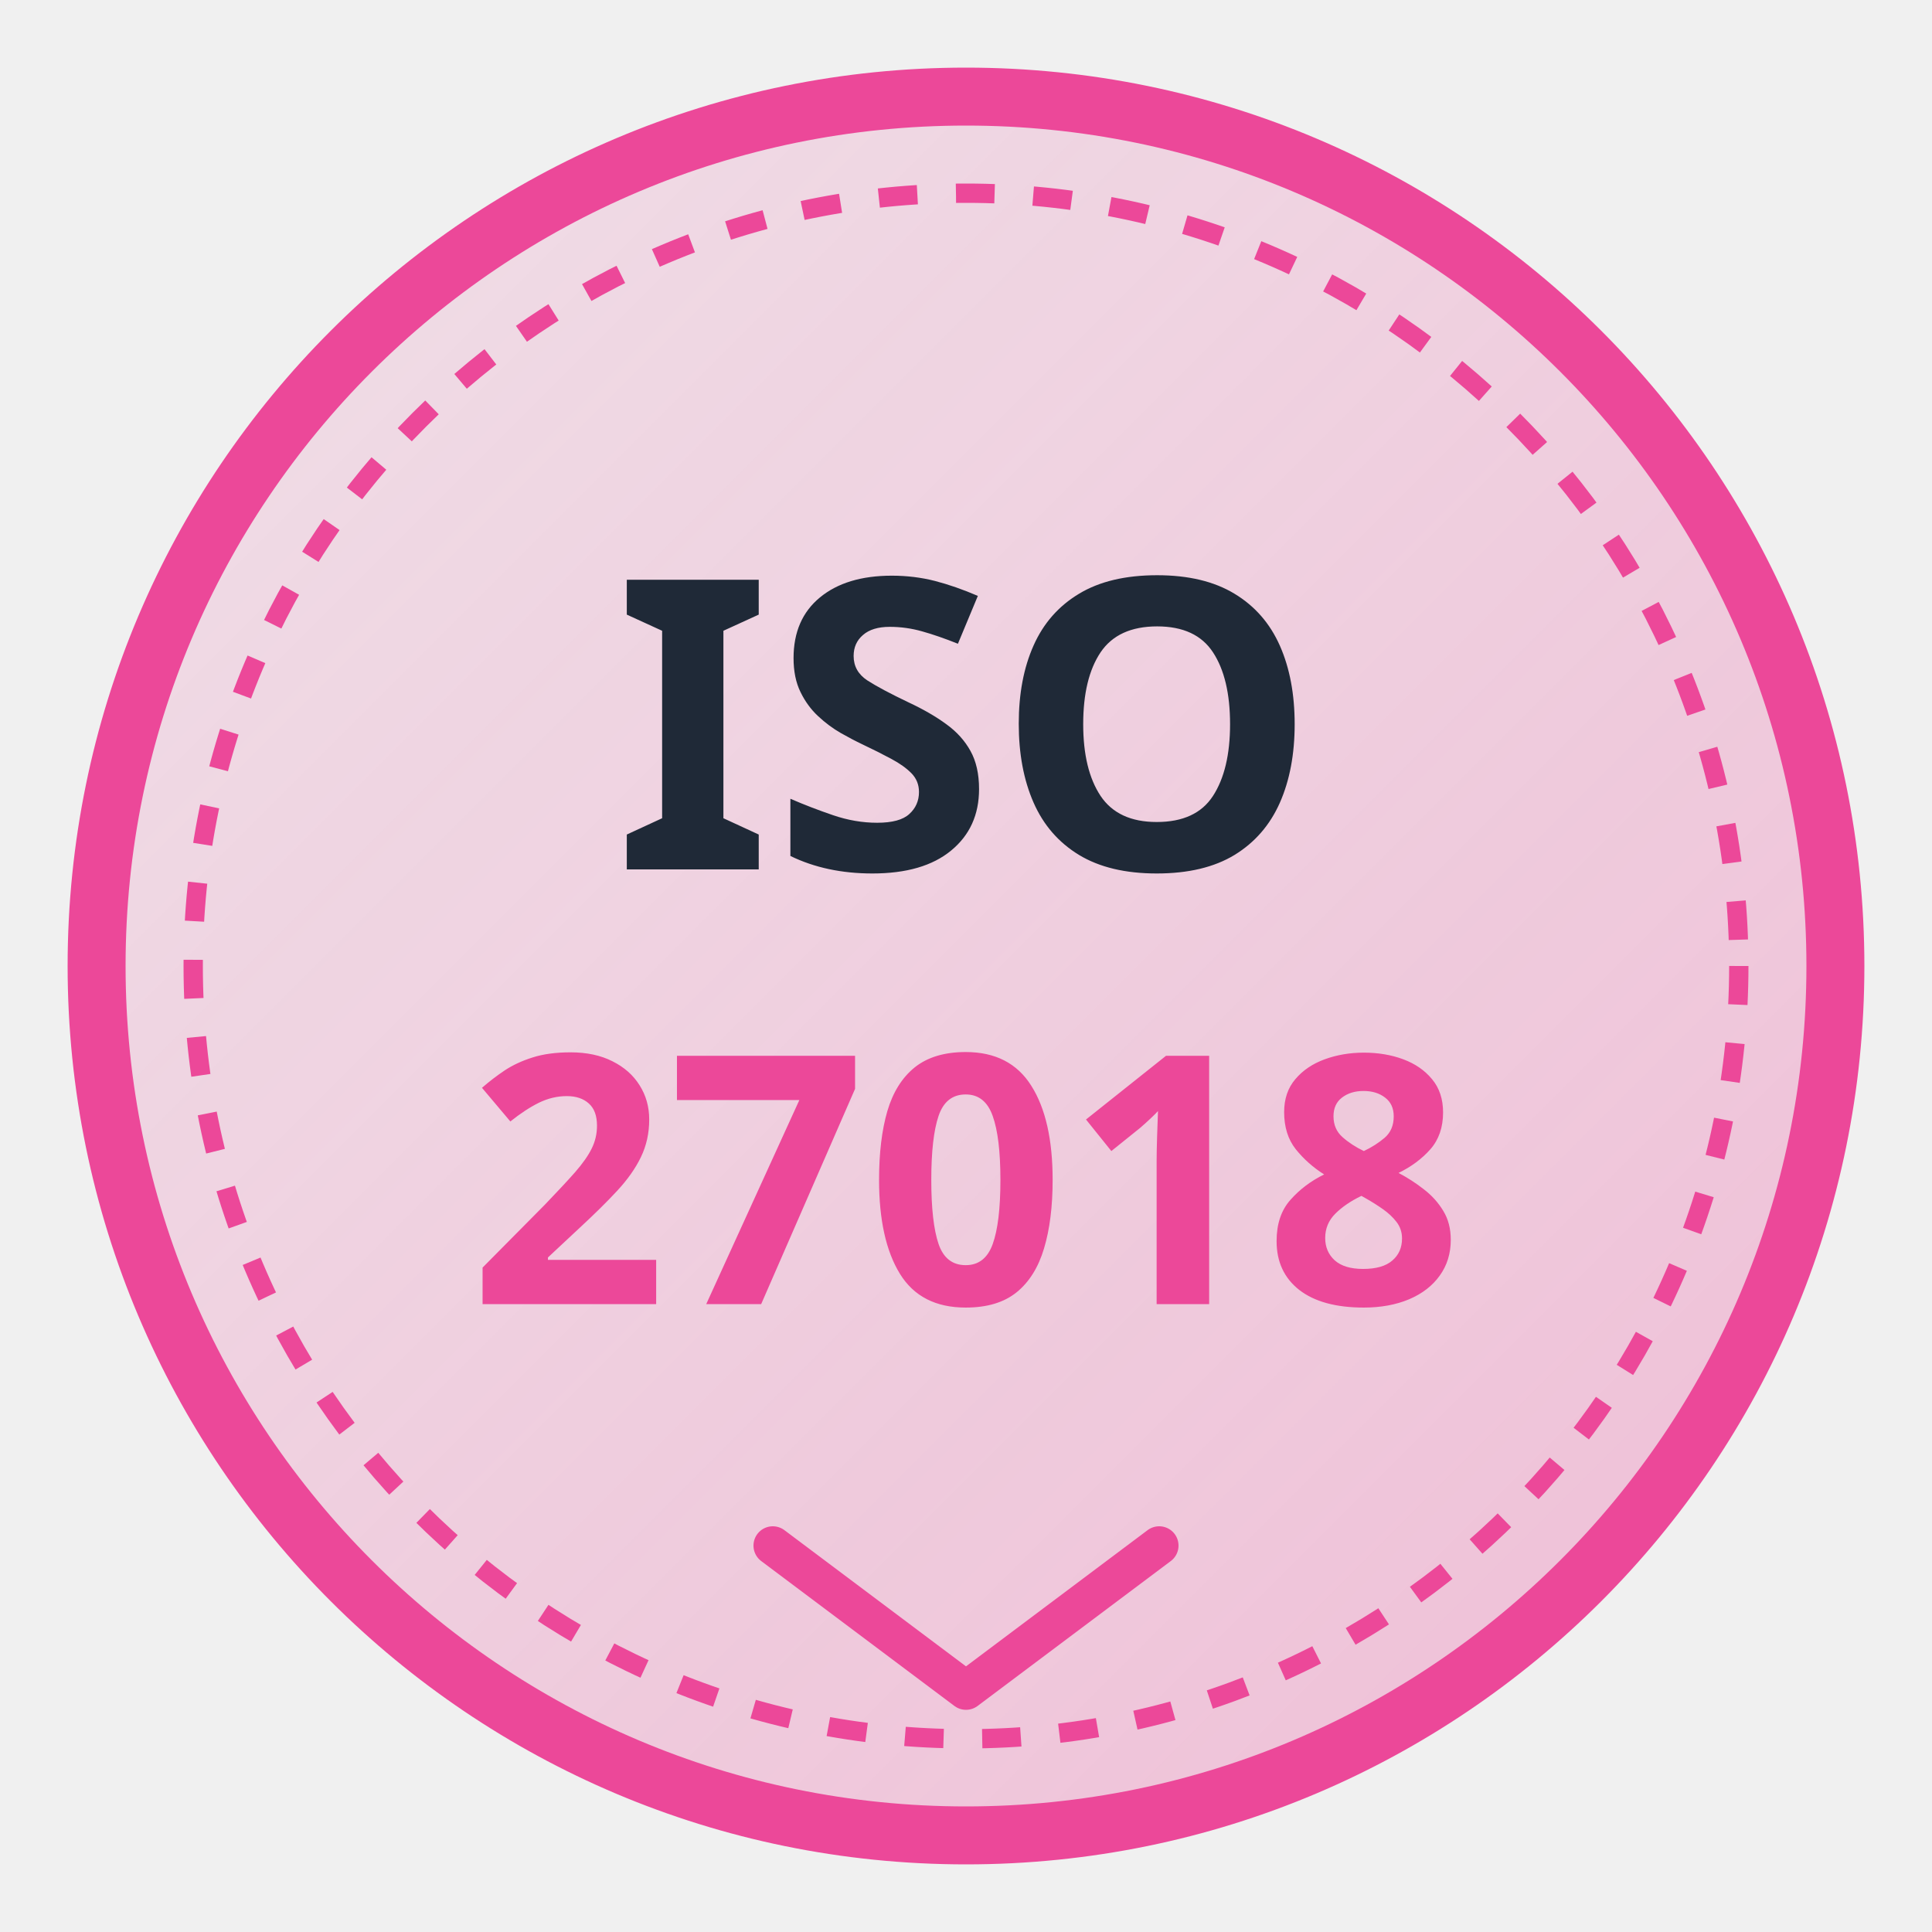
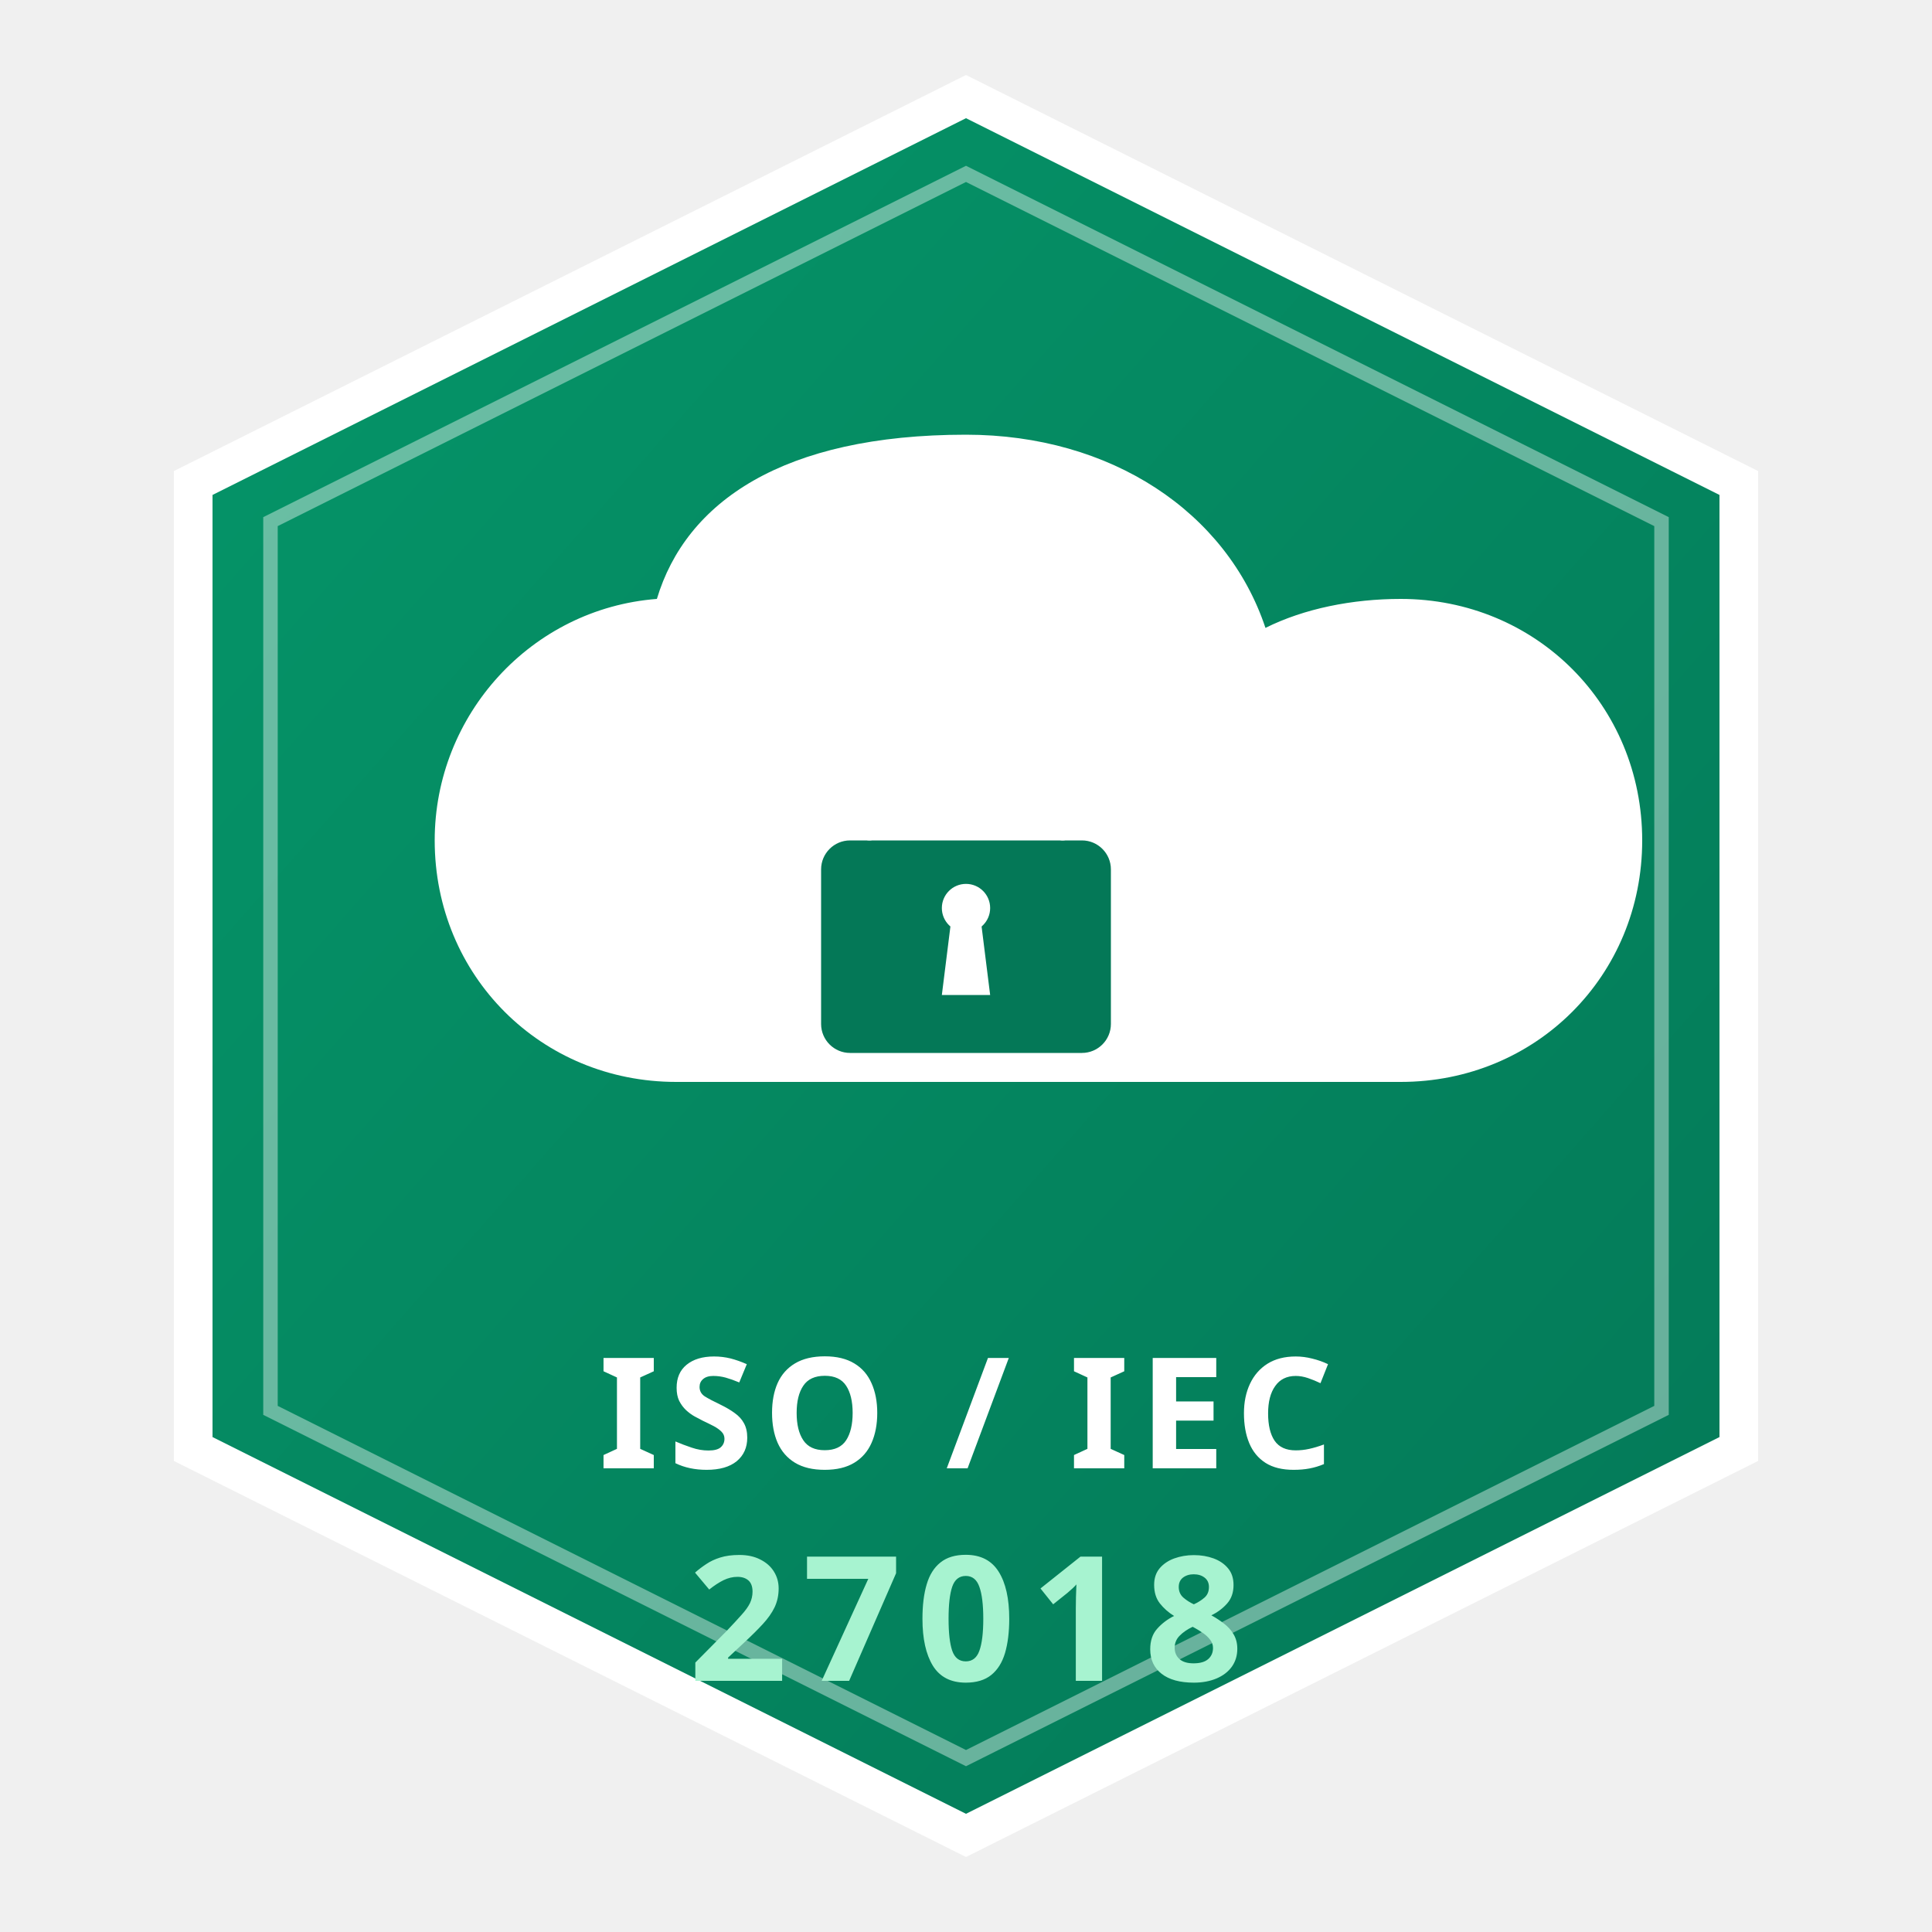
<svg xmlns="http://www.w3.org/2000/svg" width="200" height="200" viewBox="0 0 200 200">
  <defs>
-     <linearGradient id="grad27018" x1="0%" y1="0%" x2="100%" y2="100%">
-       <stop offset="0%" stop-color="#ec4899" stop-opacity="0.1" />
-       <stop offset="100%" stop-color="#ec4899" stop-opacity="0.3" />
+     <linearGradient id="emeraldGrad" x1="0%" y1="0%" x2="100%" y2="100%">
+       <stop offset="0%" stop-color="#059669" />
+       <stop offset="100%" stop-color="#047857" />
    </linearGradient>
  </defs>
-   <circle cx="100" cy="100" r="90" fill="url(#grad27018)" stroke="#ec4899" stroke-width="6" />
-   <circle cx="100" cy="100" r="80" fill="none" stroke="#ec4899" stroke-width="2" stroke-dasharray="4 4" />
-   <text x="100" y="90" font-family="system-ui, sans-serif" font-size="42" font-weight="900" fill="#1f2937" text-anchor="middle">ISO</text>
-   <text x="100" y="135" font-family="system-ui, sans-serif" font-size="36" font-weight="800" fill="#ec4899" text-anchor="middle">27018</text>
-   <path d="M80 160 L100 175 L120 160" fill="none" stroke="#ec4899" stroke-width="4" stroke-linecap="round" stroke-linejoin="round" />
+   <polygon points="100,10 180,50 180,150 100,190 20,150 20,50" fill="url(#emeraldGrad)" stroke="#ffffff" stroke-width="4" />
+   <polygon points="100,18 172,54 172,146 100,182 28,146 28,54" fill="none" stroke="rgba(255,255,255,0.4)" stroke-width="1.5" />
+   <path d="M100,45 C115,45 127,53 131,65 C135,63 140,62 145,62 C159,62 170,73 170,87 C170,101 159,112 145,112 L70,112 C56,112 45,101 45,87 C45,74 55,63 68,62 C71,52 81,45 100,45 Z" fill="#ffffff" />
+   <rect x="84" y="86" width="32" height="24" rx="4" fill="#047857" stroke="#ffffff" stroke-width="2" />
+   <path d="M90,86 L90,78 C90,72 94,68 100,68 C106,68 110,72 110,78 L110,86" fill="none" stroke="#ffffff" stroke-width="2" stroke-linecap="round" />
+   <circle cx="100" cy="94" r="2.5" fill="#ffffff" />
+   <polygon points="98.5,95 101.5,95 102.5,103 97.5,103" fill="#ffffff" />
+   <text x="100" y="152" font-family="Arial Black, sans-serif" font-size="16" font-weight="900" fill="#ffffff" text-anchor="middle" letter-spacing="1">
+     ISO / IEC
+   </text>
+   <text x="100" y="174" font-family="Arial Black, sans-serif" font-size="18" font-weight="900" fill="#A7F3D0" text-anchor="middle" letter-spacing="1.5">
+     27018
+   </text>
</svg>
